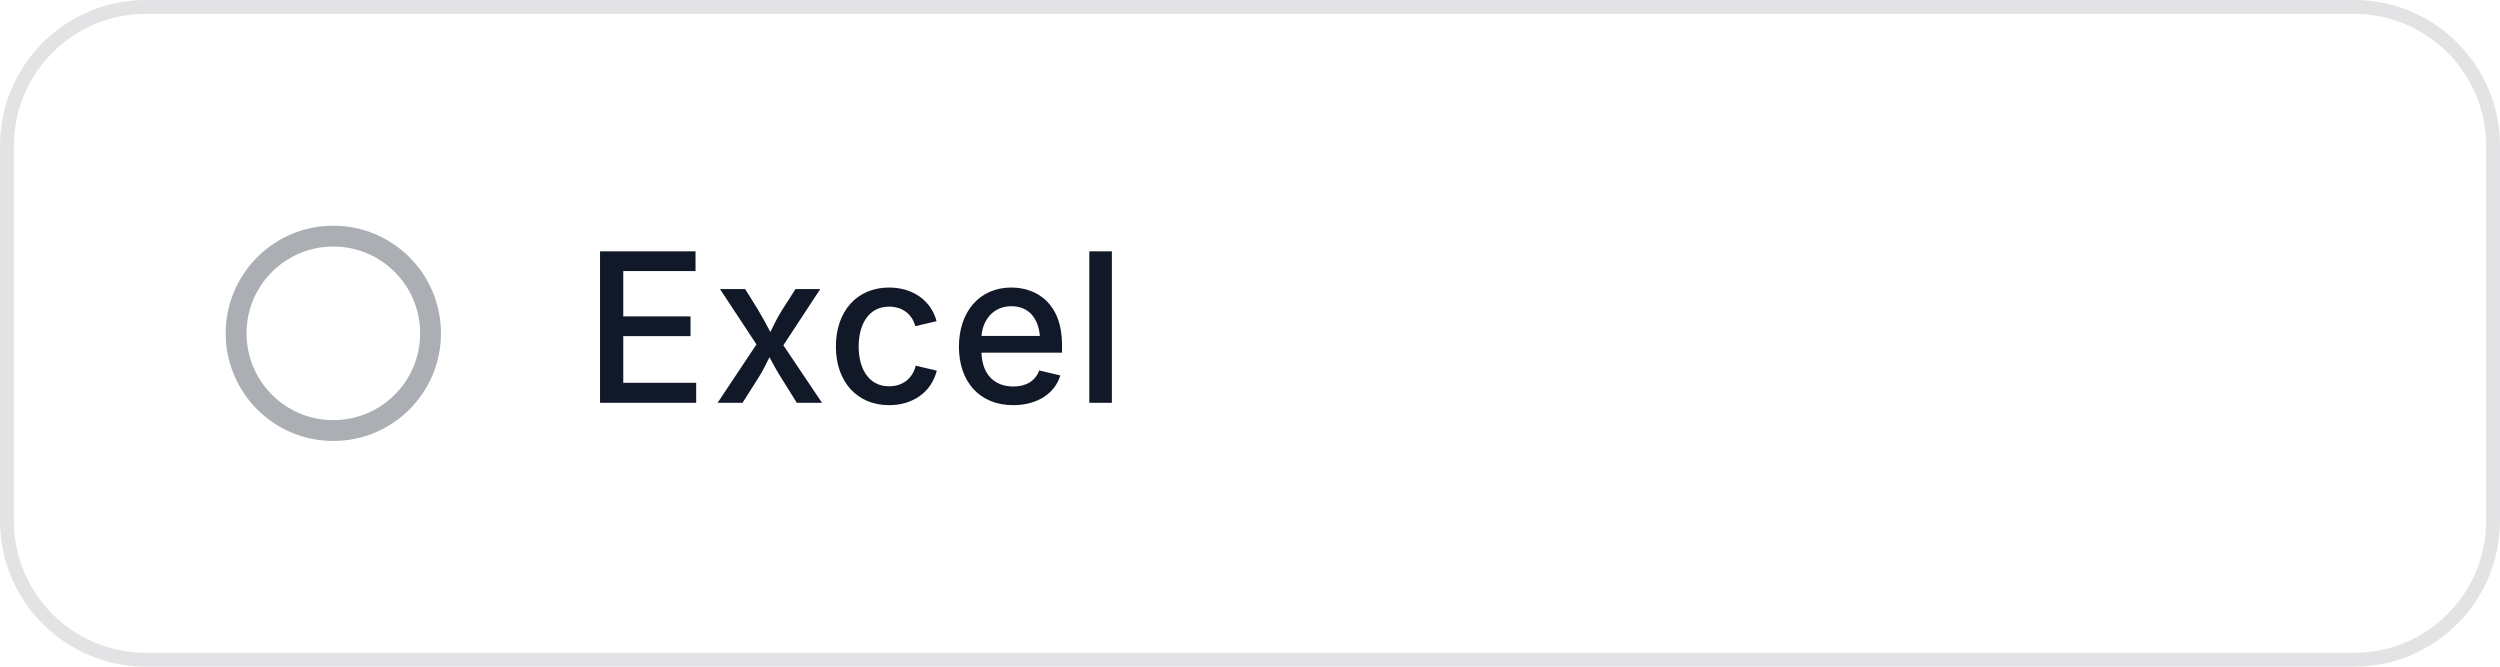
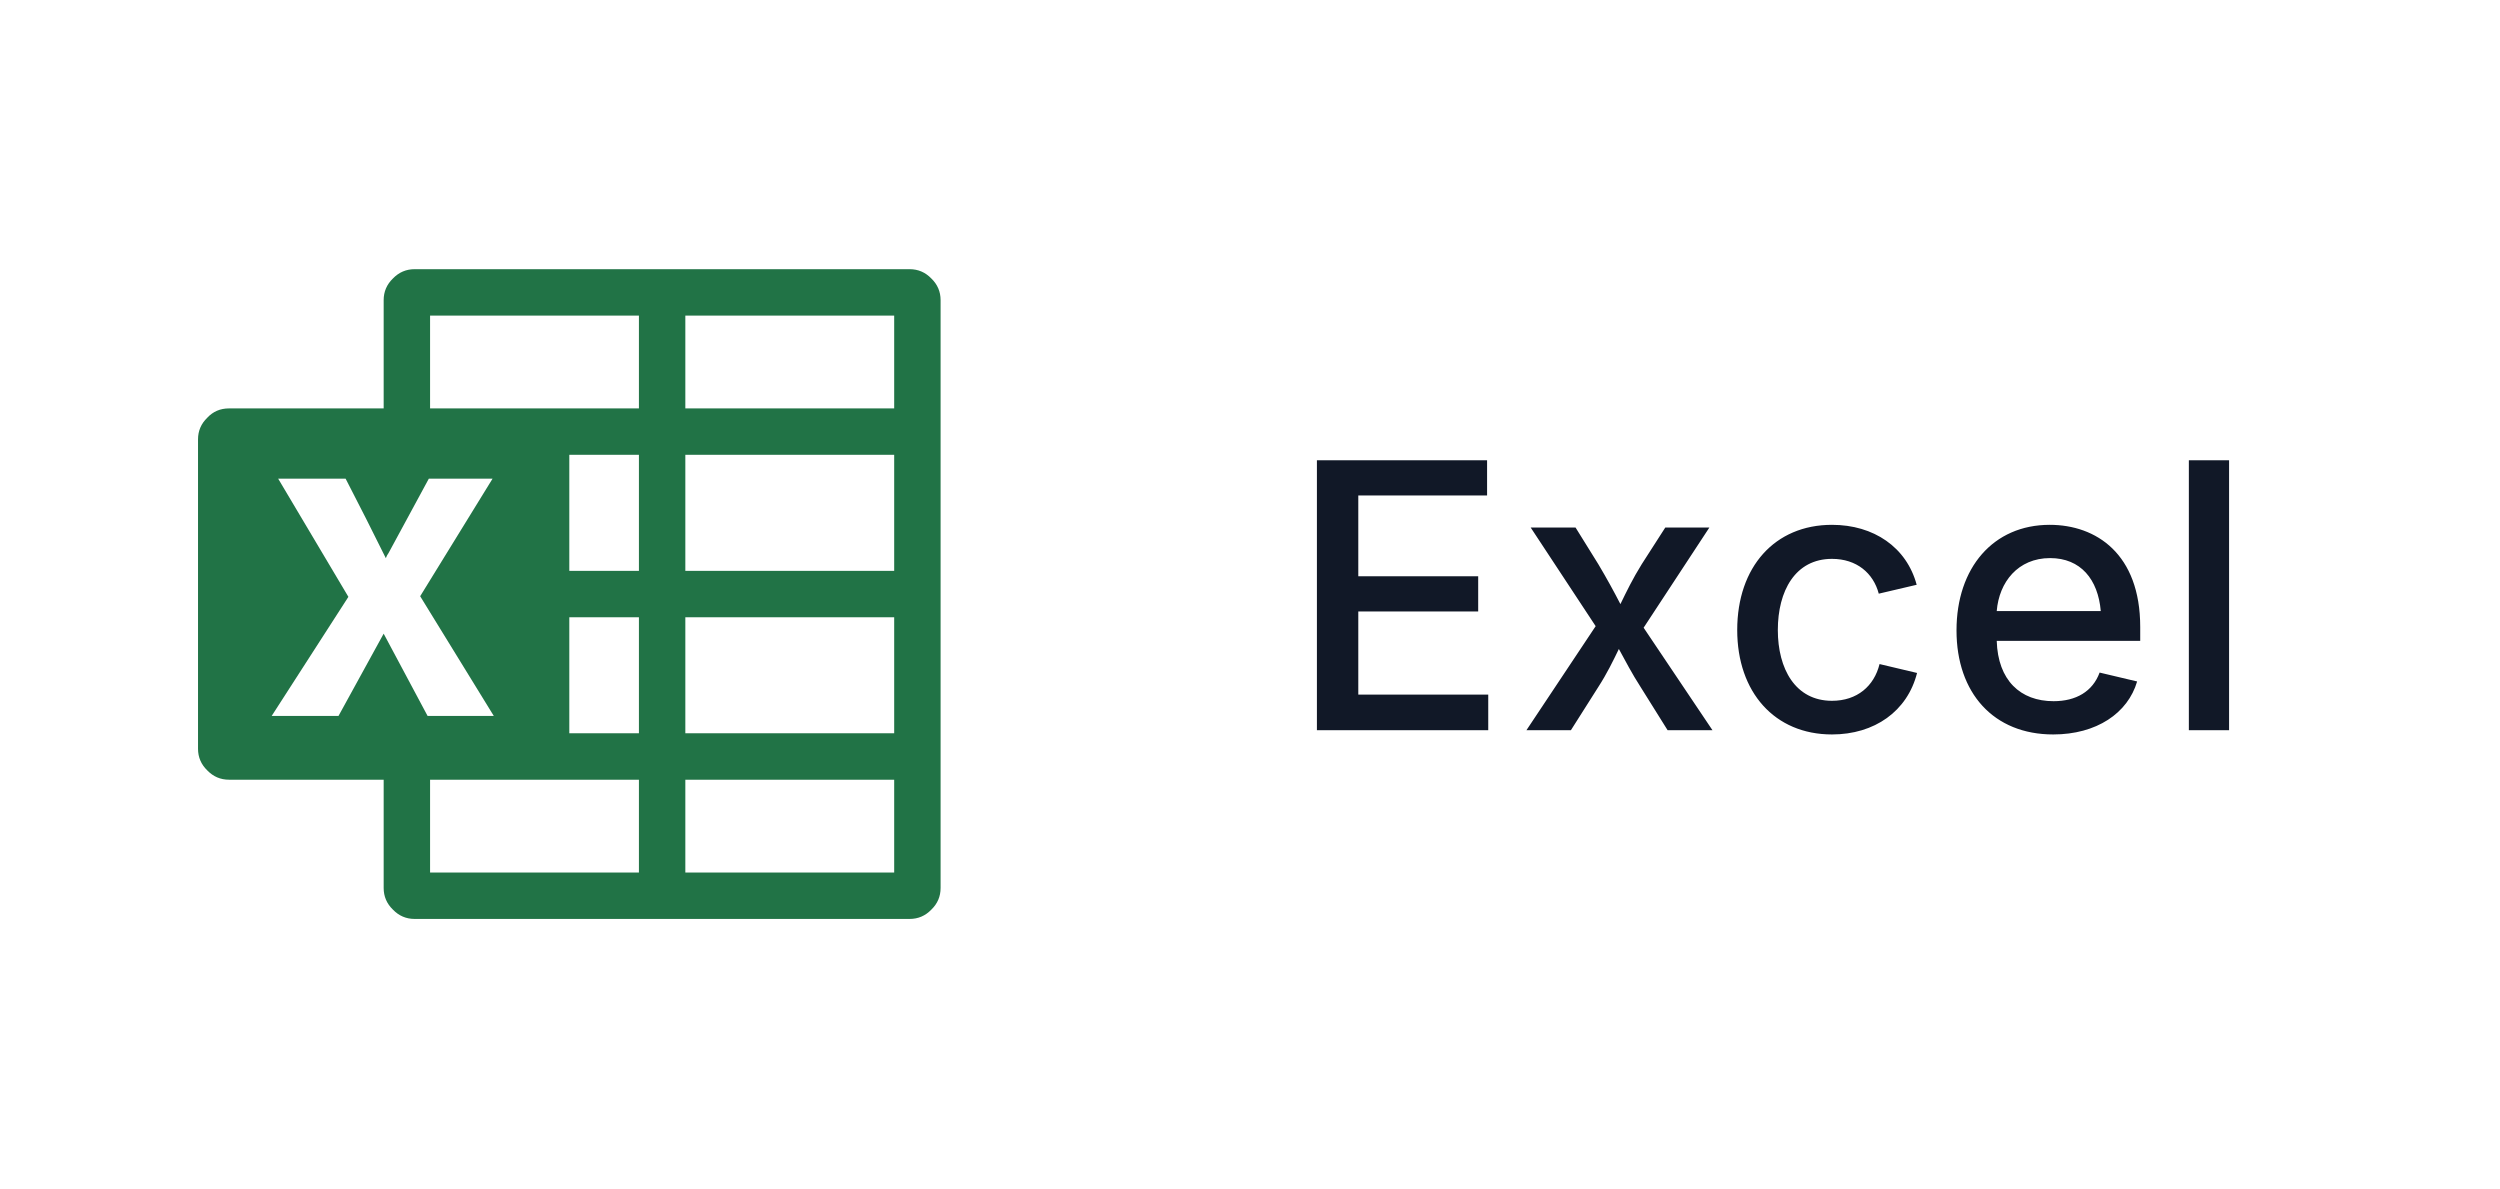
- <svg xmlns="http://www.w3.org/2000/svg" viewBox="0 0 180 48" role="img" aria-label="Excel">
-   <rect x="0.5" y="0.5" width="179" height="47" rx="10" fill="none" stroke="#111827" stroke-opacity="0.12" />
-   <circle cx="24" cy="24" r="7" fill="none" stroke="#111827" stroke-opacity="0.35" stroke-width="1.5" />
-   <text x="42" y="29" font-family="Inter, system-ui, -apple-system, Segoe UI, Roboto, sans-serif" font-size="15" font-weight="500" letter-spacing="0.2" fill="#111827">Excel</text>
+ <svg xmlns="http://www.w3.org/2000/svg" viewBox="0 0 101 48" role="img" aria-label="Excel">
+   <g transform="translate(8,9) scale(1.25)">
+     <path d="M23 1.5q.41 0 .7.3.3.29.3.7v19q0 .41-.3.7-.29.3-.7.3H7q-.41 0-.7-.3-.3-.29-.3-.7V18H1q-.41 0-.7-.3-.3-.29-.3-.7V7q0-.41.3-.7Q.58 6 1 6h5V2.5q0-.41.3-.7.29-.3.7-.3zM6 13.28l1.42 2.66h2.14l-2.38-3.87 2.34-3.8H7.46l-1.3 2.4-.05.08-.04.09-.64-1.28-.66-1.29H2.59l2.27 3.82-2.48 3.85h2.16zM14.25 21v-3H7.5v3zm0-4.5v-3.75H12v3.75zm0-5.25V7.5H12v3.75zm0-5.25V3H7.5v3zm8.25 15v-3h-6.75v3zm0-4.5v-3.75h-6.75v3.75zm0-5.25V7.5h-6.75v3.75zm0-5.25V3h-6.75v3Z" fill="#217346" />
+   </g>
+   <text x="52" y="29.5" font-family="Inter, system-ui, -apple-system, 'Segoe UI', Roboto, sans-serif" font-size="15" font-weight="500" letter-spacing="0.2" fill="#111827">Excel</text>
</svg>
